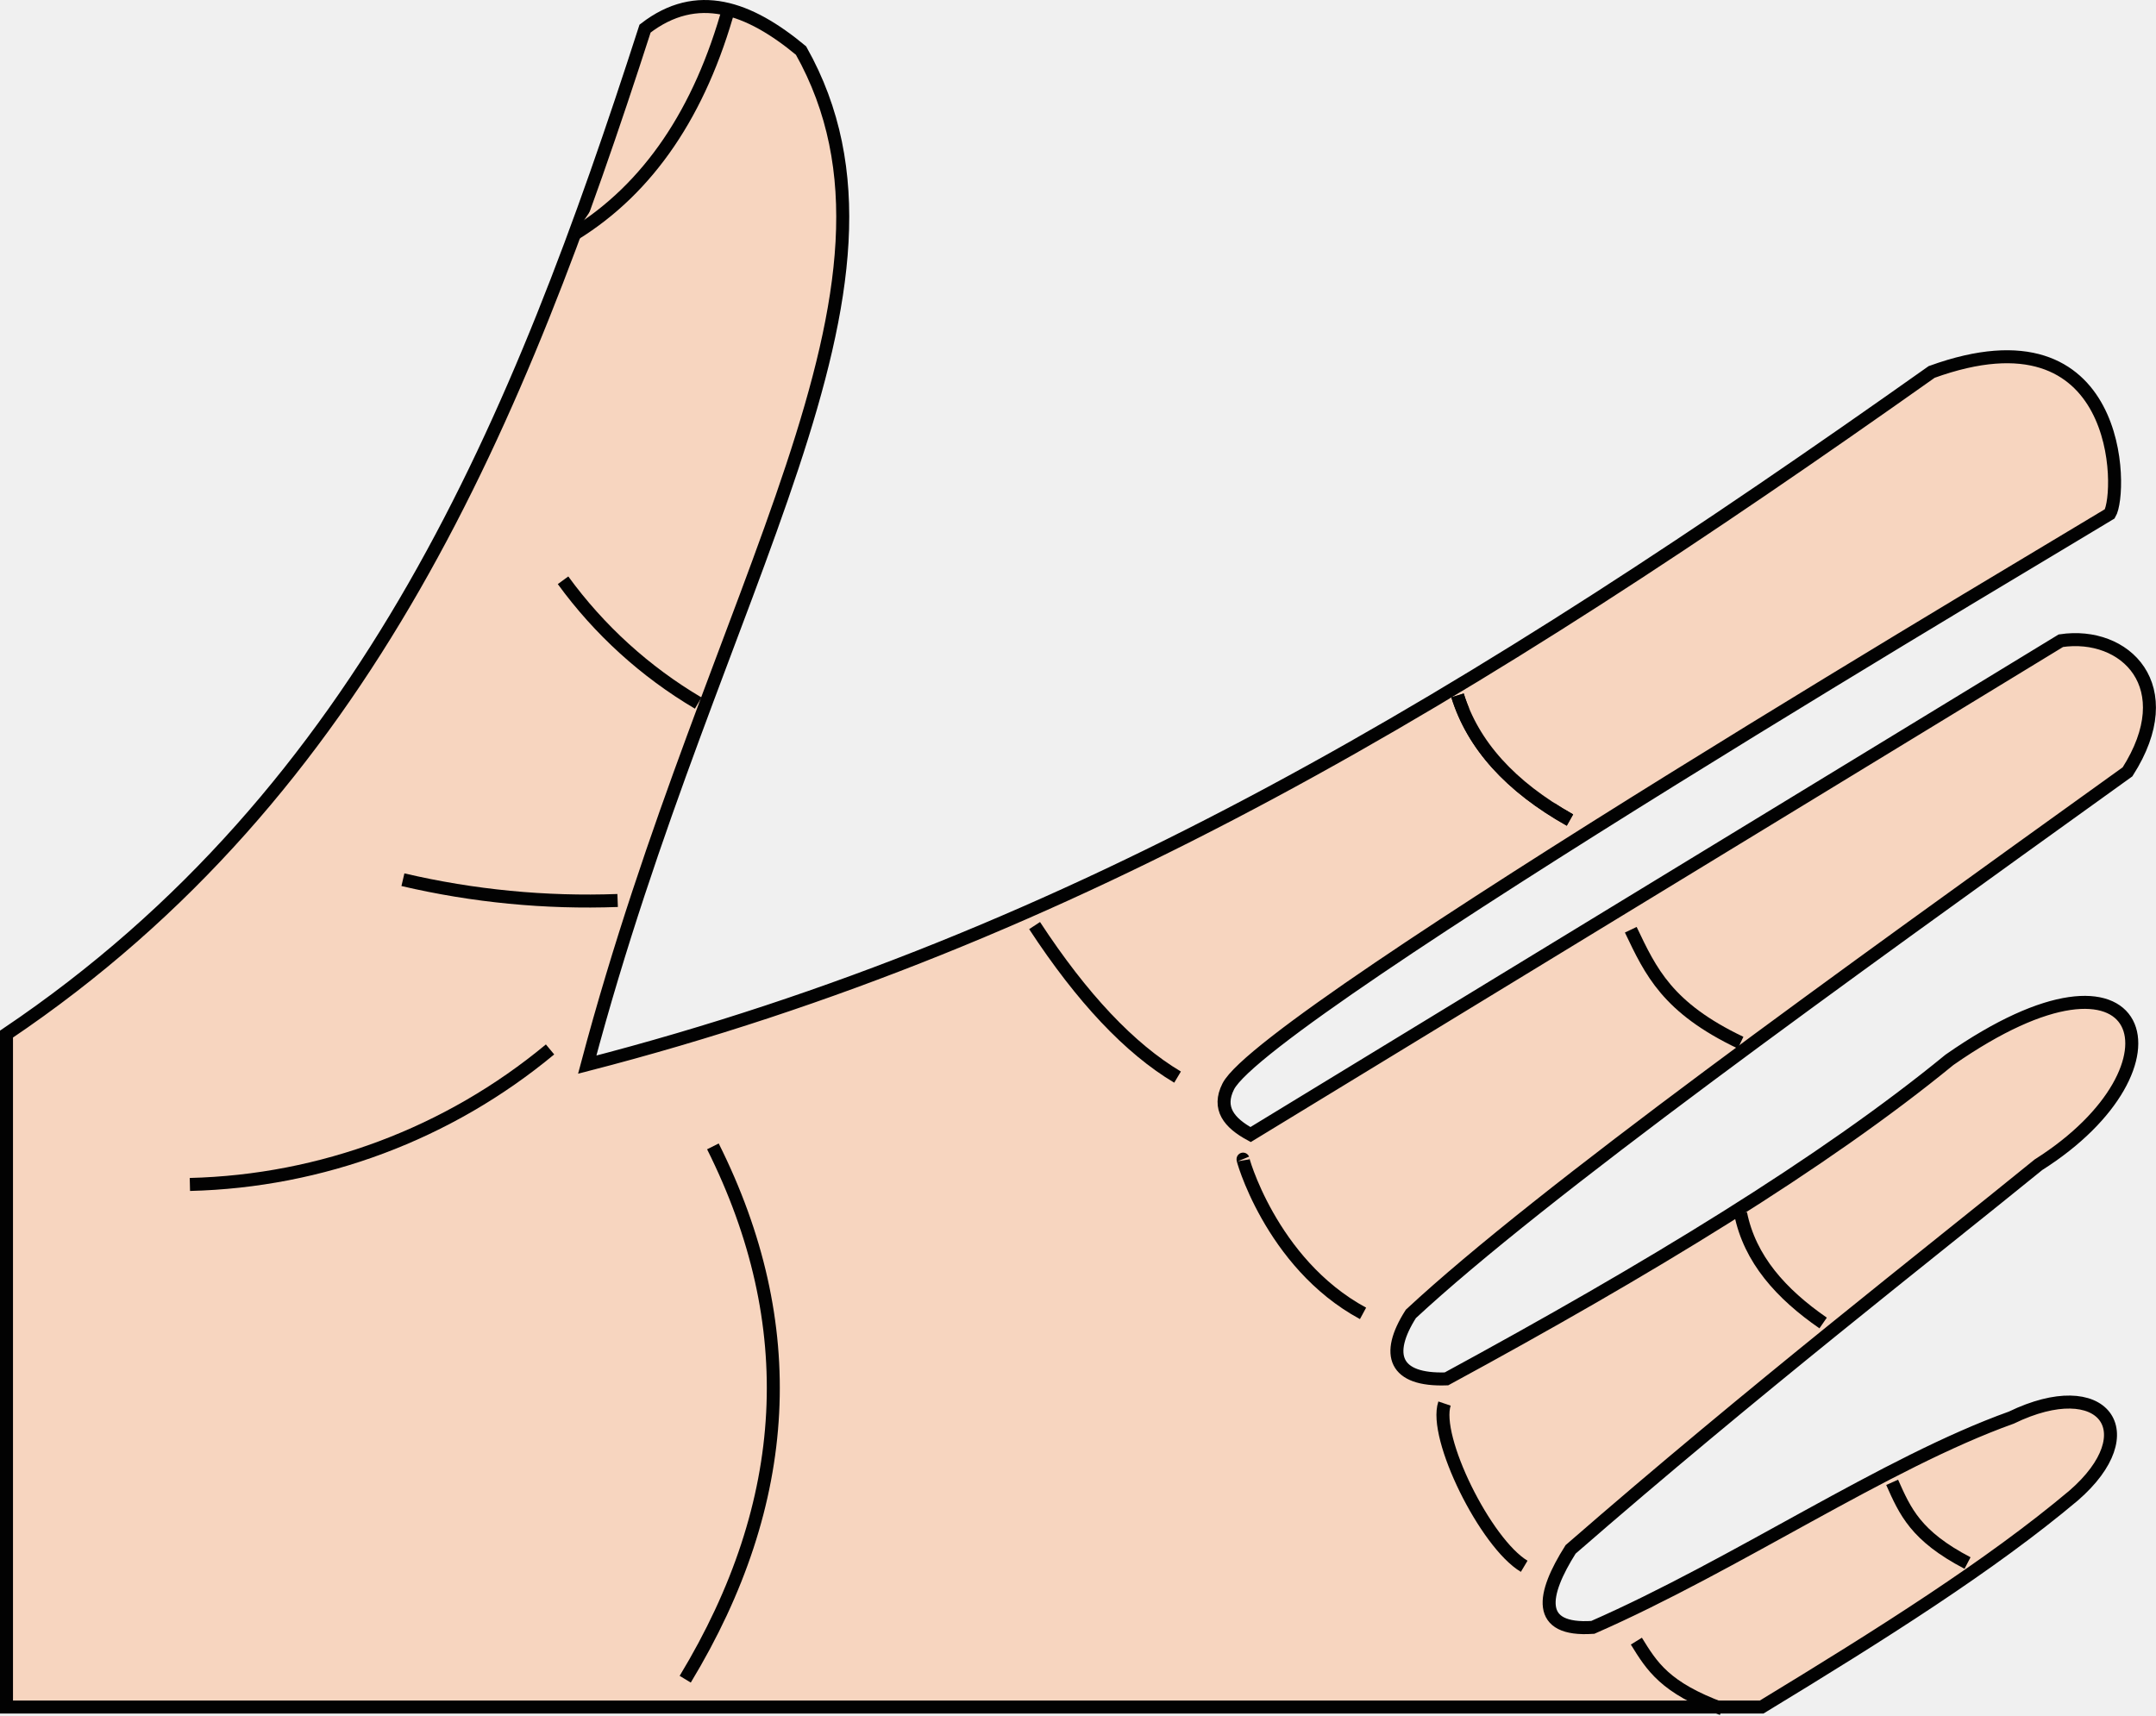
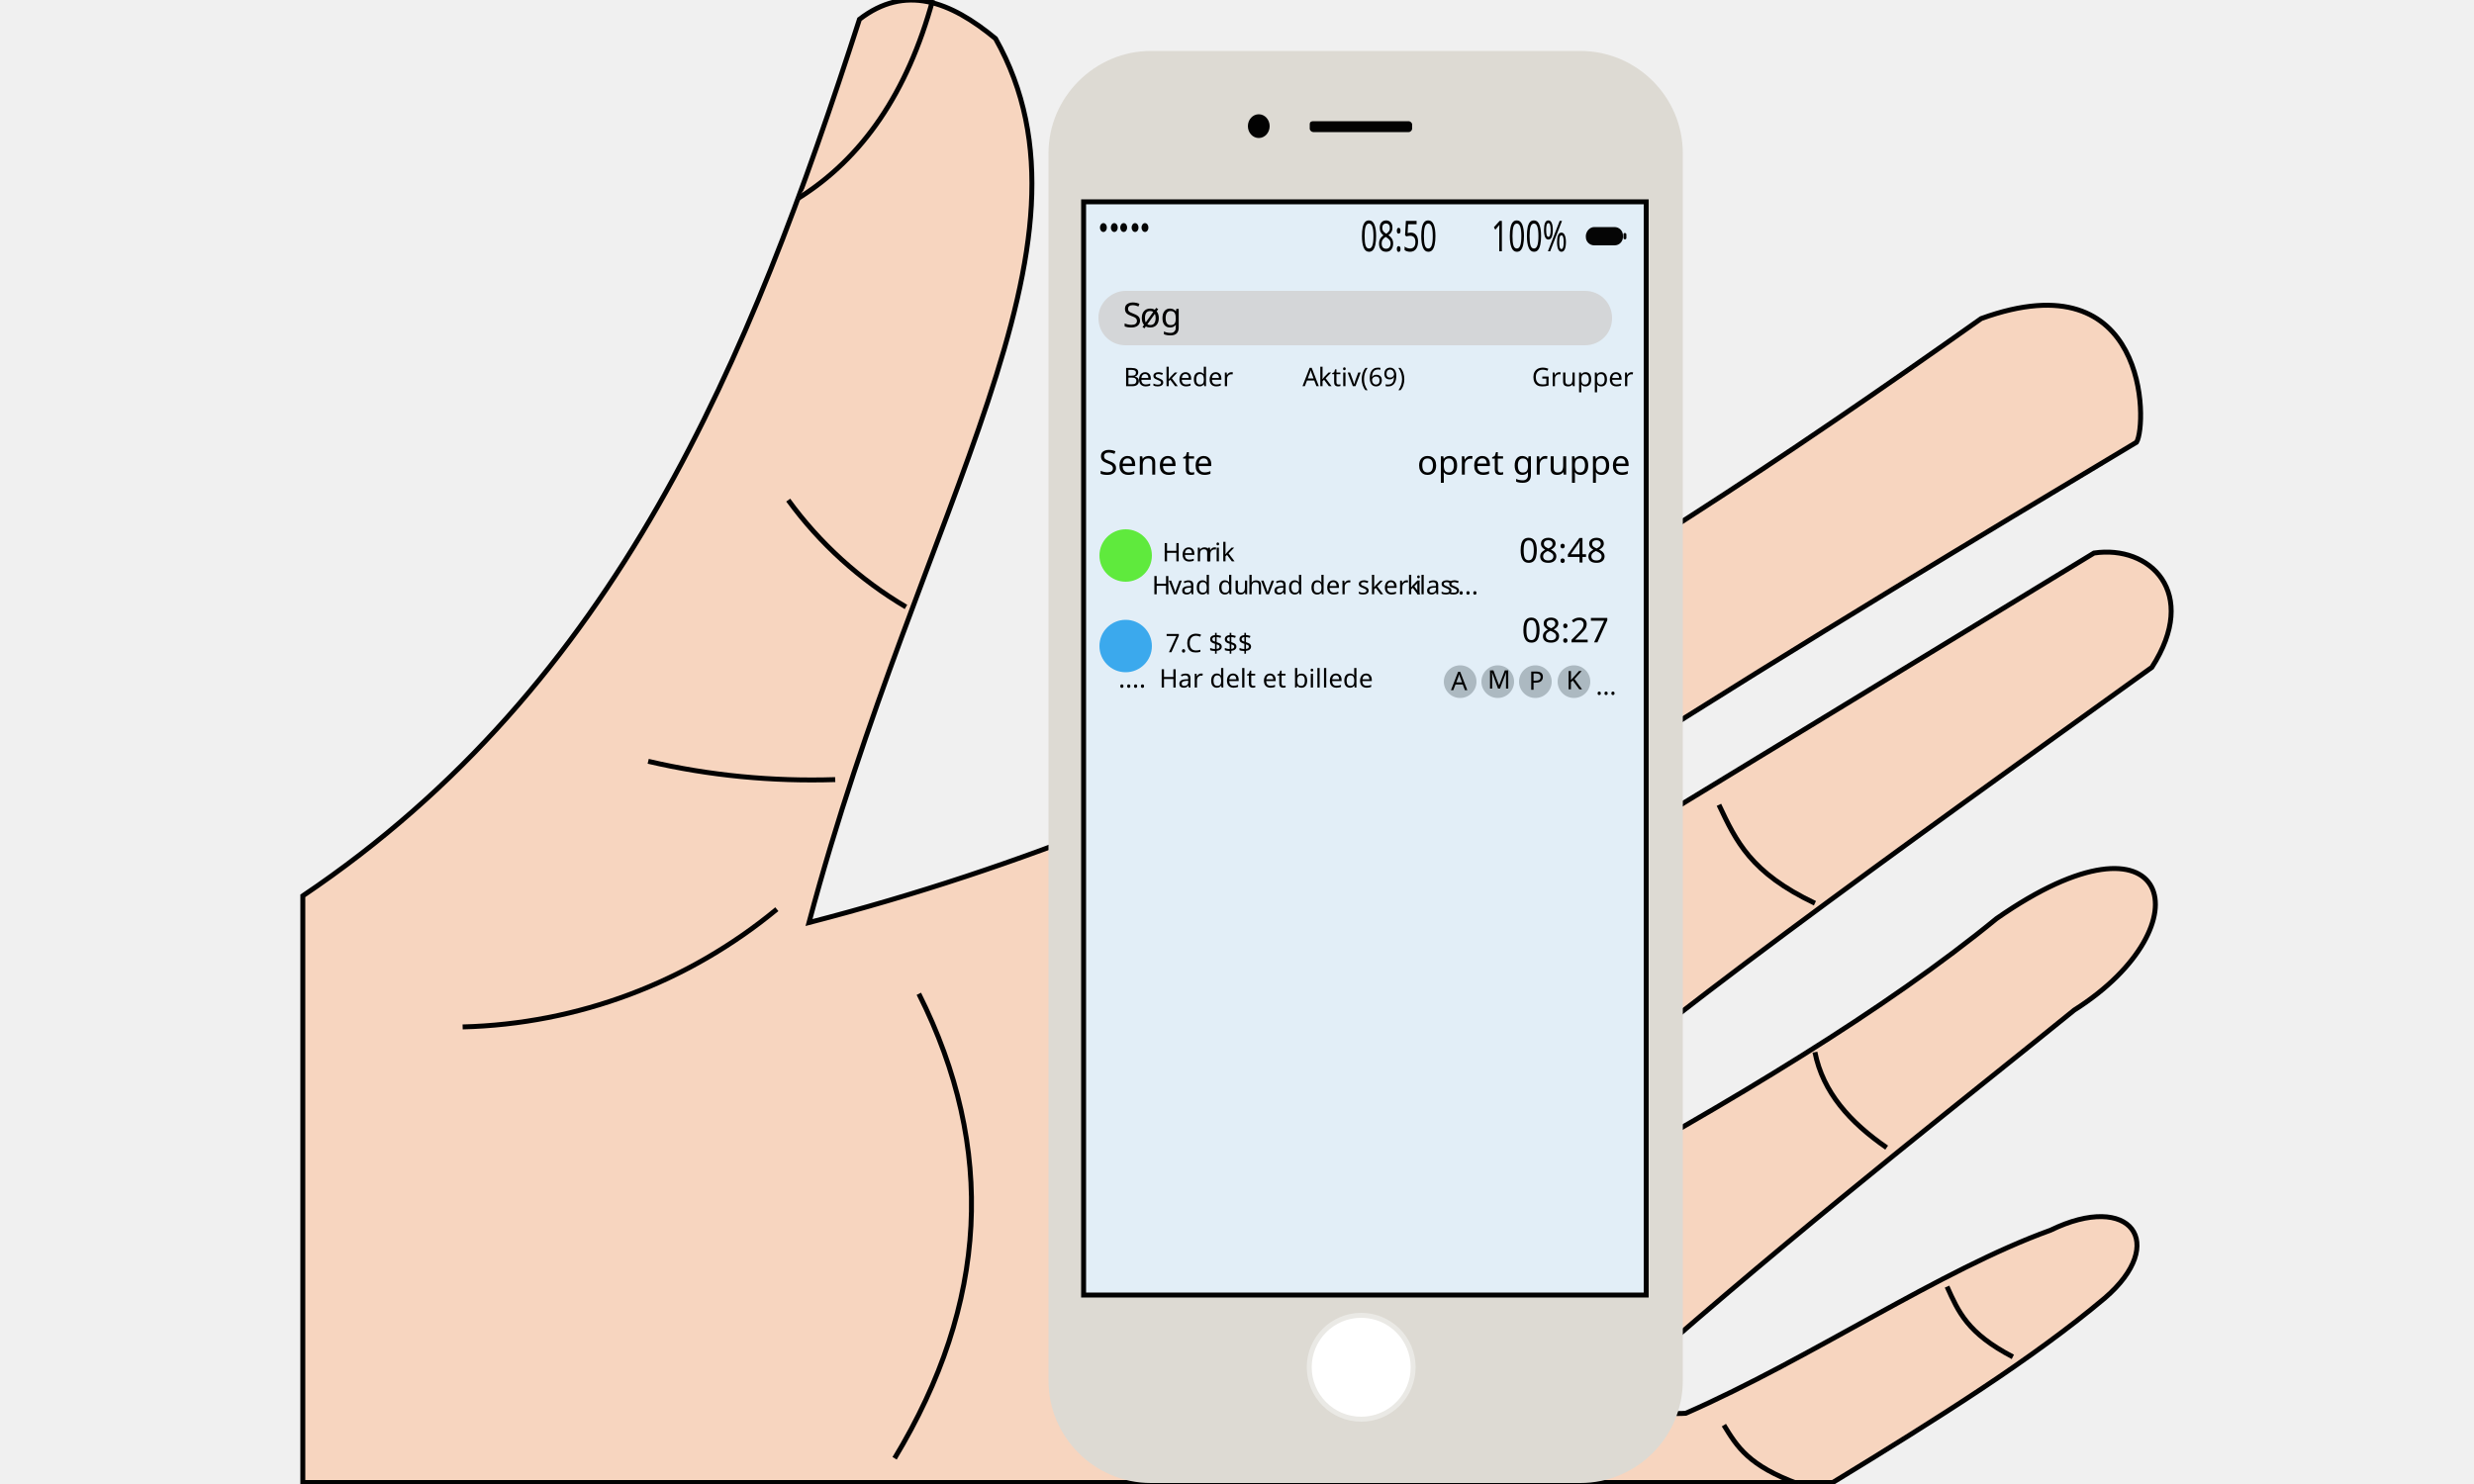
- <svg xmlns="http://www.w3.org/2000/svg" viewBox="0 0 165.88 131.99">
-   <defs>
-     <style>.cls-1{fill:#f7d5bf;stroke:#020202;stroke-miterlimit:10;}</style>
-   </defs>
-   <g id="Lag_2" data-name="Lag 2">
-     <g id="Lag_5" data-name="Lag 5">
-       <path class="cls-1" d="M.5,79.57C28.3,60.86,39.94,32.25,49.63,2.2c4-3.09,8-1.63,12,1.69C71.93,22.21,55,45,45.18,81.92c37.66-9.72,68.24-28.38,103.44-53.3,14.77-5.35,14.69,9.29,13.7,10.92-2,1.26-65,38.46-67.82,44.06-.85,1.68.07,2.81,1.72,3.7l62.34-38c4.95-.74,9.33,3.51,5.13,10.09-22.38,16.09-45.09,32.37-55.14,41.71-2,3.14-1.27,5.14,2.74,5,15.42-8.37,29-16.6,38.7-24.55,15.39-10.74,18.78.52,6.85,8.07-8.42,6.85-21.89,17.32-36,29.6-2.2,3.48-2.72,6.3,1.71,6,11.06-4.85,22.49-12.66,32.2-16.14,7.08-3.43,10.42,1.12,4.79,6-6.36,5.35-14.72,10.63-24,16.27H.5Z" />
-       <path class="cls-1" d="M42.32,80.75A45.1,45.1,0,0,1,14.61,91.14" />
-       <path class="cls-1" d="M79.6,71.22q5.48,8.37,11,11.66" />
-       <path class="cls-1" d="M95.64,89.19c-.16-.39,2.07,8,9.23,11.87" />
-       <path class="cls-1" d="M111.14,108c-.88,2.58,3.16,10.75,6.13,12.52" />
-       <path class="cls-1" d="M133.92,93.37c.71,3.52,3.11,6.19,6.35,8.43" />
-       <path class="cls-1" d="M112.14,53.51q1.77,5.72,8.65,9.59" />
-       <path class="cls-1" d="M112.14,53.51q1.77,5.72,8.65,9.59" />
-       <path class="cls-1" d="M125.47,71.54c1.54,3.23,2.81,6,8.45,8.69" />
-       <path class="cls-1" d="M54.85,88.21q10.26,20.52-2.13,41" />
-       <path class="cls-1" d="M43.32,44.65a34.69,34.69,0,0,0,10.4,9.45" />
-       <path class="cls-1" d="M31,67.69a62.41,62.41,0,0,0,16.52,1.6" />
-       <path class="cls-1" d="M145.58,114.06c1,2.24,1.8,4.12,5.8,6.21" />
-       <path class="cls-1" d="M125.9,126.28c1.2,1.94,2.19,3.58,6.6,5.21" />
-       <path class="cls-1" d="M44.22,18Q52.74,12.72,56.11.5" />
+ <svg xmlns="http://www.w3.org/2000/svg" version="1.1" x="0px" y="0px" viewBox="0 0 500 300" style="enable-background:new 0 0 500 300;" xml:space="preserve">
+   <style type="text/css">
+ 	.st0{fill:#F7D5BF;stroke:#020202;stroke-miterlimit:10;}
+ 	.st1{fill:#DDDAD3;}
+ 	.st2{fill:#020202;}
+ 	.st3{fill:#E2EEF7;stroke:#020202;stroke-miterlimit:10;}
+ 	.st4{fill:#050505;}
+ 	.st5{font-family:'ArialMT';}
+ 	.st6{font-size:8.628px;}
+ 	.st7{font-size:5.177px;}
+ 	.st8{fill:#D4D6D8;}
+ 	.st9{font-size:6.902px;}
+ 	.st10{fill:#ACB9C1;}
+ 	.st11{fill:#3BA9ED;}
+ 	.st12{fill:#5FEA3D;}
+ 	.st13{fill:#FFFFFF;stroke:#EAE9E5;stroke-miterlimit:10;}
+ </style>
+   <g id="Layer_1">
+     <g id="Lag_2">
+       <g id="Lag_5">
+         <path class="st0" d="M61.2,181.1c63.7-42.9,90.3-108.4,112.5-177.2c9.2-7.1,18.3-3.7,27.5,3.9c23.6,42-15.2,94.2-37.7,178.7     c86.3-22.3,156.3-65,236.9-122.1c33.8-12.3,33.6,21.3,31.4,25c-4.6,2.9-148.9,88.1-155.3,100.9c-1.9,3.8,0.2,6.4,3.9,8.5     l142.8-87c11.3-1.7,21.4,8,11.7,23.1c-51.3,36.9-103.3,74.1-126.3,95.5c-4.6,7.2-2.9,11.8,6.3,11.5c35.3-19.2,66.4-38,88.6-56.2     c35.2-24.6,43,1.2,15.7,18.5c-19.3,15.7-50.1,39.7-82.4,67.8c-5,8-6.2,14.4,3.9,13.7c25.3-11.1,51.5-29,73.7-37     c16.2-7.9,23.9,2.6,11,13.7c-14.6,12.3-33.7,24.3-55,37.3H61.2V181.1z" />
+         <path class="st0" d="M157,183.8c-17.9,14.8-40.2,23.2-63.5,23.8" />
+         <path class="st0" d="M242.4,162c8.4,12.8,16.8,21.7,25.2,26.7" />
+         <path class="st0" d="M279.1,203.1c-0.4-0.9,4.7,18.3,21.1,27.2" />
+         <path class="st0" d="M314.6,246.2c-2,5.9,7.2,24.6,14,28.7" />
+         <path class="st0" d="M366.8,212.7c1.6,8.1,7.1,14.2,14.5,19.3" />
+         <path class="st0" d="M316.9,121.4c2.7,8.7,9.3,16.1,19.8,22" />
+         <path class="st0" d="M316.9,121.4c2.7,8.7,9.3,16.1,19.8,22" />
+         <path class="st0" d="M347.4,162.7c3.5,7.4,6.4,13.7,19.4,19.9" />
+         <path class="st0" d="M185.7,200.9c15.7,31.3,14,62.6-4.9,93.9" />
+         <path class="st0" d="M159.3,101.1c6.4,8.8,14.5,16.1,23.8,21.6" />
+         <path class="st0" d="M131,153.9c12.4,2.9,25.1,4.1,37.8,3.7" />
+         <path class="st0" d="M393.5,260.1c2.3,5.1,4.1,9.4,13.3,14.2" />
+         <path class="st0" d="M348.4,288.1c2.7,4.4,5,8.2,15.1,11.9" />
+         <path class="st0" d="M161.3,40.1c13-8.1,22.1-21.4,27.2-40.1" />
+       </g>
+     </g>
+   </g>
+   <g id="Layer_2">
+     <g id="Lag_2_1_">
+       <g id="knap">
+         <circle cx="254.4" cy="25.5" r="2.4" />
+         <path d="M264.7,24.6h19.5c0.7,0,1.2,0.5,1.2,1.2l0,0c0,0.7-0.5,1.2-1.2,1.2h-19.5c-0.7,0-1.2-0.5-1.2-1.2l0,0     C263.5,25.1,264.1,24.6,264.7,24.6z" />
+         <path class="st1" d="M232.6,10.3h86.8c11.4,0,20.7,9.3,20.7,20.7v248.1c0,11.4-9.3,20.7-20.7,20.7h-86.8     c-11.4,0-20.7-9.3-20.7-20.7V31C211.9,19.6,221.3,10.3,232.6,10.3z" />
+         <path d="M232,44.6c0.9-0.9,2.4-0.9,3.3,0" />
+         <path class="st2" d="M232.5,45.5c0.7-0.7,1.7-0.7,2.2,0" />
+         <path class="st2" d="M233.2,46.2l0.5,0.9l0.7-0.9C234,45.9,233.5,45.9,233.2,46.2C233.2,46,233.2,46.2,233.2,46.2z" />
+         <path d="M235.4,44.6c1-1,2.8-1,3.8,0" />
+         <path class="st2" d="M235.9,45.5c0.7-0.7,1.9-0.7,2.6,0" />
+         <path class="st2" d="M238,46.4c-0.3-0.3-0.9-0.5-1.2-0.2l-0.2,0.2l0.7,1" />
+         <path d="M308.9,64.3c0.9-0.9,2.4-0.9,3.3,0" />
+         <path class="st2" d="M309.4,65.2c0.7-0.5,1.7-0.5,2.2,0" />
+         <path class="st2" d="M311.2,65.9c-0.3-0.3-0.9-0.3-1.2-0.2c0,0,0,0-0.2,0.2l0.5,0.9" />
+         <rect x="219" y="40.8" class="st3" width="113.7" height="221" />
+         <ellipse class="st4" cx="223" cy="46" rx="0.7" ry="0.9" />
+         <ellipse class="st4" cx="231.4" cy="46" rx="0.7" ry="0.9" />
+         <ellipse class="st4" cx="229.4" cy="46" rx="0.7" ry="0.9" />
+         <ellipse class="st4" cx="227.1" cy="46" rx="0.7" ry="0.9" />
+         <ellipse class="st4" cx="225.2" cy="46" rx="0.7" ry="0.9" />
+         <path class="st4" d="M322.2,45.9h4.1c0.9,0,1.7,0.7,1.7,1.7v0.3c0,0.9-0.7,1.7-1.7,1.7h-4.1c-0.9,0-1.7-0.7-1.7-1.7v-0.3     C320.6,46.7,321.3,45.9,322.2,45.9z" />
+         <path class="st4" d="M328.4,47.1L328.4,47.1c0.2,0,0.3,0.2,0.3,0.3v0.7c0,0.2-0.2,0.3-0.3,0.3l0,0c-0.2,0-0.3-0.2-0.3-0.3v-0.7     C328.1,47.2,328.2,47.1,328.4,47.1z" />
+         <text transform="matrix(0.7 0 0 1 243.5512 50.8033)" class="st5 st6">                    08:50       100%</text>
+         <path class="st2" d="M265.4,24.5h19.3c0.3,0,0.7,0.3,0.7,0.7V26c0,0.3-0.3,0.7-0.7,0.7h-19.3c-0.3,0-0.7-0.3-0.7-0.7v-0.9     C264.7,24.6,265.1,24.5,265.4,24.5z" />
+         <ellipse class="st2" cx="254.4" cy="25.5" rx="2.2" ry="2.4" />
+         <text transform="matrix(1 0 0 1 220.5151 78.067)" class="st5 st7">      </text>
+         <text transform="matrix(1 0 0 1 227.0893 78.067)" class="st5 st7">B</text>
+         <text transform="matrix(1 0 0 1 229.9184 78.067)" class="st5 st7">eskeder               </text>
+         <text transform="matrix(1 0 0 1 263.2387 78.067)" class="st5 st7">A</text>
+         <text transform="matrix(1 0 0 1 266.3969 78.067)" class="st5 st7">ktiv(69)                   Grupper</text>
+         <path class="st8" d="M227.5,58.8h92.8c3.1,0,5.5,2.4,5.5,5.5l0,0c0,3.1-2.4,5.5-5.5,5.5h-92.8c-3.1,0-5.5-2.4-5.5-5.5l0,0     C221.9,61.4,224.5,58.8,227.5,58.8z" />
+         <text transform="matrix(1 0 0 1 226.933 66.1432)" class="st5 st9">S</text>
+         <text transform="matrix(1 0 0 1 230.3852 66.1432)" class="st5 st9">øg</text>
+         <text transform="matrix(1 0 0 1 222.0844 95.944)" class="st5 st9">Sene</text>
+         <text transform="matrix(1 0 0 1 239.0121 95.944)" class="st5 st9">t</text>
+         <text transform="matrix(1 0 0 1 241.2553 95.944)" class="st5 st9">e                       opret gruppe  </text>
+         <text transform="matrix(1 0 0 1 307.5346 129.8512)" class="st5 st9">08:27</text>
+         <text transform="matrix(1 0 0 1 306.9809 113.7174)" class="st5 st9">08:48</text>
+         <circle class="st10" cx="295.1" cy="137.8" r="3.3" />
+         <circle class="st10" cx="318.1" cy="137.8" r="3.3" />
+         <circle class="st10" cx="310.3" cy="137.8" r="3.3" />
+         <circle class="st10" cx="302.7" cy="137.8" r="3.3" />
+         <text transform="matrix(1 0 0 1 316.5219 139.3424)" class="st5 st7">K</text>
+         <text transform="matrix(1 0 0 1 308.9643 139.4449)" class="st5 st7">P</text>
+         <text transform="matrix(1 0 0 1 300.6323 139.2037)" class="st5 st7">M</text>
+         <text transform="matrix(1 0 0 1 293.2475 139.5143)" class="st5 st7">A</text>
+         <circle class="st11" cx="227.5" cy="130.6" r="5.3" />
+         <text transform="matrix(1 0 0 1 235.5424 131.8522)" class="st5 st7">7.C $$$</text>
+         <circle class="st12" cx="227.5" cy="112.3" r="5.3" />
+         <text transform="matrix(1 0 0 1 234.8871 113.4762)" class="st5 st7">Hen</text>
+         <text transform="matrix(1 0 0 1 243.7231 113.4762)" class="st5 st7">r</text>
+         <text transform="matrix(1 0 0 1 245.4496 113.4762)" class="st5 st7">ik</text>
+         <text transform="matrix(1 0 0 1 226.0356 138.9801)" class="st5 st7">....  Har delt et billede</text>
+         <text transform="matrix(1 0 0 1 322.5092 140.4293)" class="st5 st7">...</text>
+         <text transform="matrix(1 0 0 1 232.8002 120.1363)" class="st5 st7">H</text>
+         <text transform="matrix(1 0 0 1 236.2153 120.1363)" class="st5 st7">v</text>
+         <text transform="matrix(1 0 0 1 238.685 120.1363)" class="st5 st7">ad du </text>
+         <text transform="matrix(1 0 0 1 252.0727 120.1363)" class="st5 st7">h</text>
+         <text transform="matrix(1 0 0 1 254.8696 120.1363)" class="st5 st7">v</text>
+         <text transform="matrix(1 0 0 1 257.3354 120.1363)" class="st5 st7">ad der sker i </text>
+         <text transform="matrix(1 0 0 1 284.3246 120.1363)" class="st5 st7">k</text>
+         <text transform="matrix(1 0 0 1 286.8442 120.1363)" class="st5 st7">las</text>
+         <text transform="matrix(1 0 0 1 292.6245 120.1363)" class="st5 st7">s</text>
+         <text transform="matrix(1 0 0 1 294.6078 120.1363)" class="st5 st7">...</text>
+         <circle class="st13" cx="275.1" cy="276.4" r="10.5" />
+       </g>
    </g>
  </g>
</svg>
